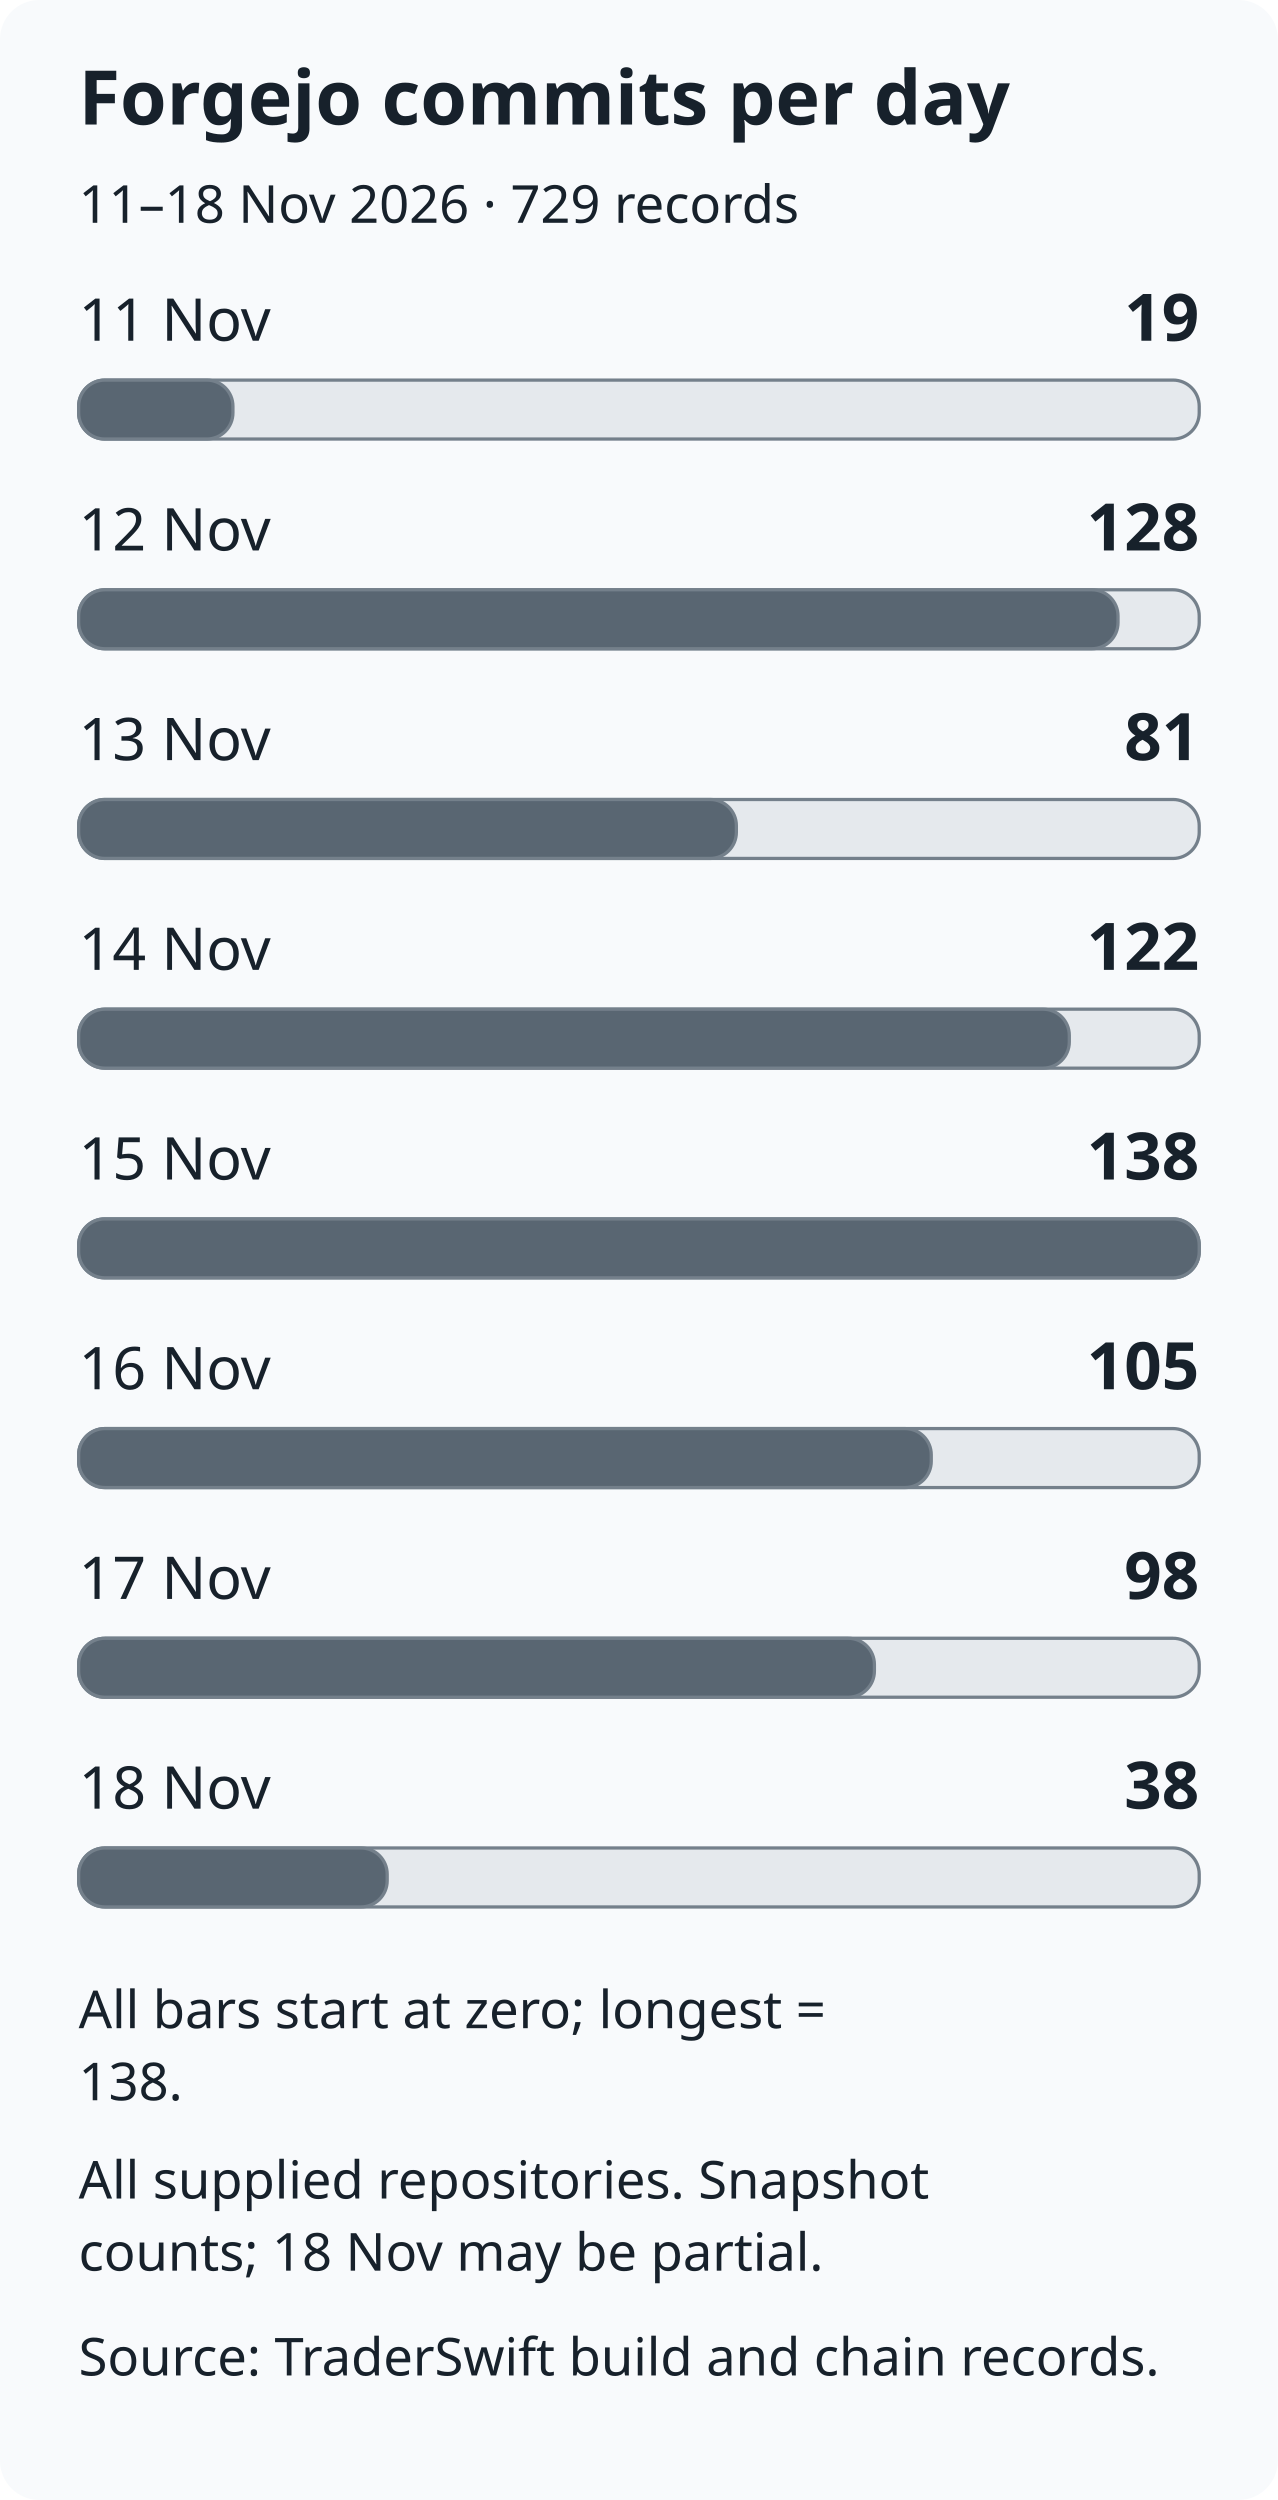
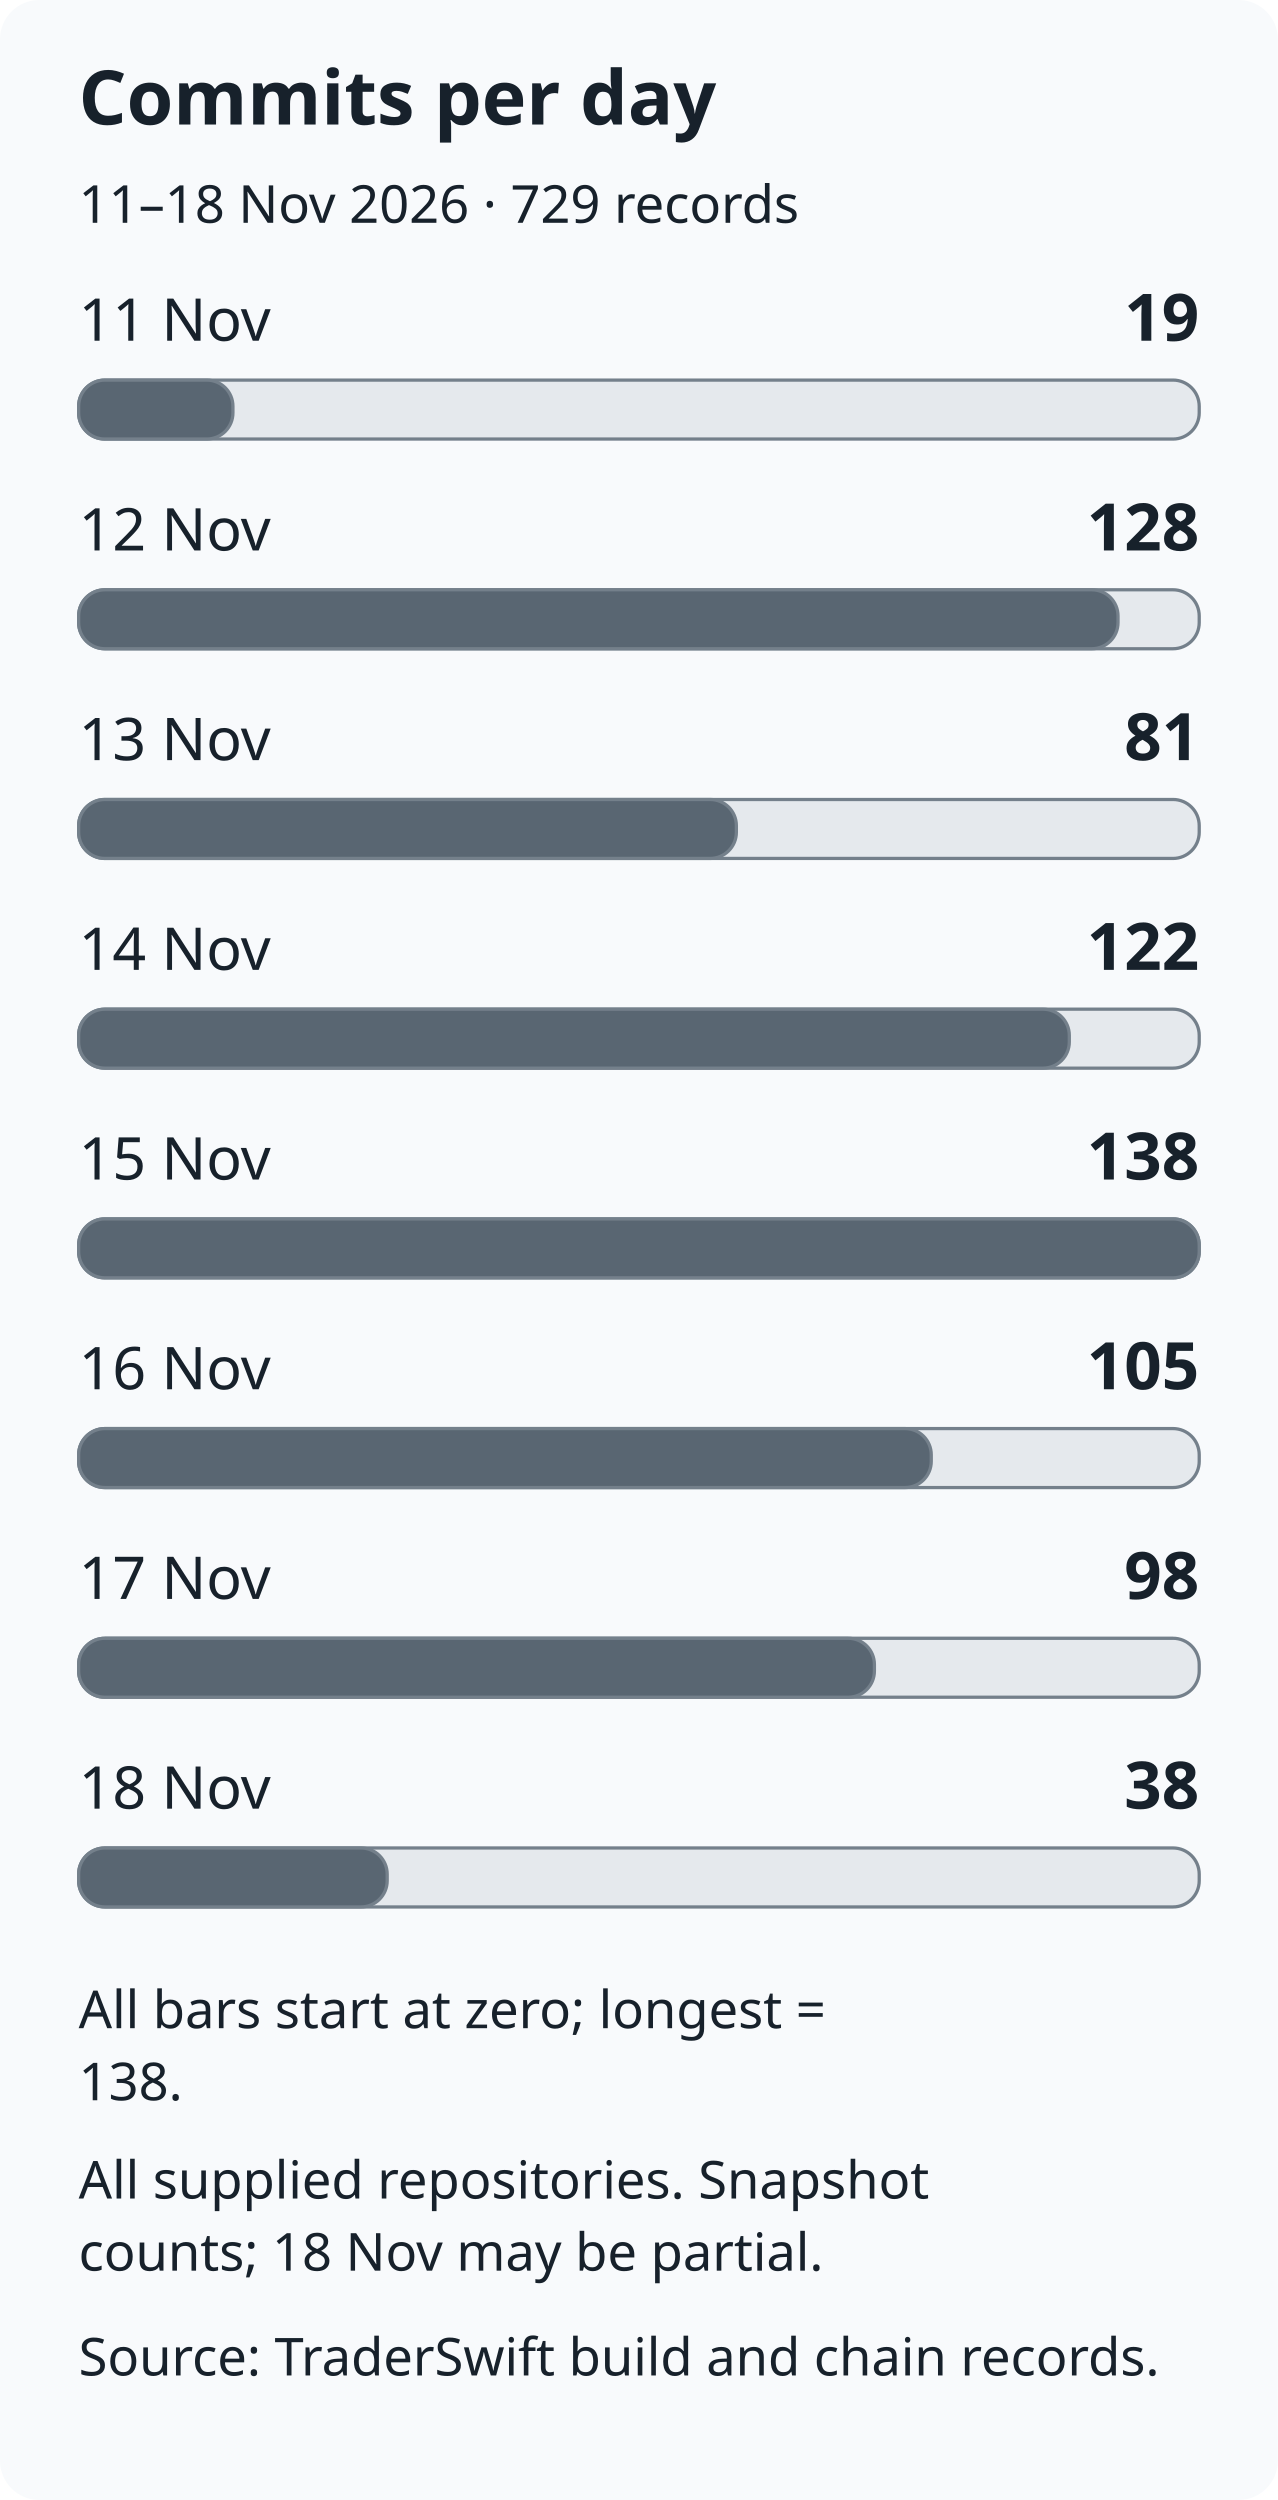
<svg xmlns="http://www.w3.org/2000/svg" width="390" height="763" viewBox="0 0 390 763" role="img" aria-labelledby="title description">
  <style>text{font-family:system-ui,sans-serif;fill:#17212b}</style>
  <rect width="390" height="763" rx="12" fill="#f8fafc" />
-   <text x="24" y="38" font-size="23" font-weight="bold" text-anchor="start">Forgejo commits per day</text>
+   <text x="24" y="38" font-size="23" font-weight="bold" text-anchor="start">Commits per day</text>
  <text x="24" y="68" font-size="16" font-weight="normal" text-anchor="start">11–18 Nov 2026 · 729 records</text>
  <text x="24" y="104" font-size="18" font-weight="normal" text-anchor="start">11 Nov</text>
  <text x="366" y="104" font-size="20" font-weight="bold" text-anchor="end">19</text>
  <rect x="24" y="116" width="342" height="18" rx="8" fill="#e5e9ed" stroke="#74808b" />
  <rect x="24" y="116" width="47.09" height="18" rx="8" fill="#596672" stroke="#74808b" />
  <text x="24" y="168" font-size="18" font-weight="normal" text-anchor="start">12 Nov</text>
  <text x="366" y="168" font-size="20" font-weight="bold" text-anchor="end">128</text>
  <rect x="24" y="180" width="342" height="18" rx="8" fill="#e5e9ed" stroke="#74808b" />
  <rect x="24" y="180" width="317.22" height="18" rx="8" fill="#596672" stroke="#74808b" />
  <text x="24" y="232" font-size="18" font-weight="normal" text-anchor="start">13 Nov</text>
  <text x="366" y="232" font-size="20" font-weight="bold" text-anchor="end">81</text>
  <rect x="24" y="244" width="342" height="18" rx="8" fill="#e5e9ed" stroke="#74808b" />
  <rect x="24" y="244" width="200.74" height="18" rx="8" fill="#596672" stroke="#74808b" />
  <text x="24" y="296" font-size="18" font-weight="normal" text-anchor="start">14 Nov</text>
  <text x="366" y="296" font-size="20" font-weight="bold" text-anchor="end">122</text>
  <rect x="24" y="308" width="342" height="18" rx="8" fill="#e5e9ed" stroke="#74808b" />
  <rect x="24" y="308" width="302.35" height="18" rx="8" fill="#596672" stroke="#74808b" />
  <text x="24" y="360" font-size="18" font-weight="normal" text-anchor="start">15 Nov</text>
  <text x="366" y="360" font-size="20" font-weight="bold" text-anchor="end">138</text>
  <rect x="24" y="372" width="342" height="18" rx="8" fill="#e5e9ed" stroke="#74808b" />
  <rect x="24" y="372" width="342.0" height="18" rx="8" fill="#596672" stroke="#74808b" />
  <text x="24" y="424" font-size="18" font-weight="normal" text-anchor="start">16 Nov</text>
  <text x="366" y="424" font-size="20" font-weight="bold" text-anchor="end">105</text>
  <rect x="24" y="436" width="342" height="18" rx="8" fill="#e5e9ed" stroke="#74808b" />
  <rect x="24" y="436" width="260.22" height="18" rx="8" fill="#596672" stroke="#74808b" />
  <text x="24" y="488" font-size="18" font-weight="normal" text-anchor="start">17 Nov</text>
  <text x="366" y="488" font-size="20" font-weight="bold" text-anchor="end">98</text>
  <rect x="24" y="500" width="342" height="18" rx="8" fill="#e5e9ed" stroke="#74808b" />
  <rect x="24" y="500" width="242.87" height="18" rx="8" fill="#596672" stroke="#74808b" />
  <text x="24" y="552" font-size="18" font-weight="normal" text-anchor="start">18 Nov</text>
  <text x="366" y="552" font-size="20" font-weight="bold" text-anchor="end">38</text>
  <rect x="24" y="564" width="342" height="18" rx="8" fill="#e5e9ed" stroke="#74808b" />
  <rect x="24" y="564" width="94.17" height="18" rx="8" fill="#596672" stroke="#74808b" />
  <text x="24" y="619" font-size="16" font-weight="normal" text-anchor="start">All bars start at zero; longest =</text>
  <text x="24" y="641" font-size="16" font-weight="normal" text-anchor="start">138.</text>
  <text x="24" y="671" font-size="16" font-weight="normal" text-anchor="start">All supplied repositories. Snapshot</text>
  <text x="24" y="693" font-size="16" font-weight="normal" text-anchor="start">counts; 18 Nov may be partial.</text>
  <text x="24" y="725" font-size="16" font-weight="normal" text-anchor="start">Source: TraderSwift build and chain records.</text>
</svg>
